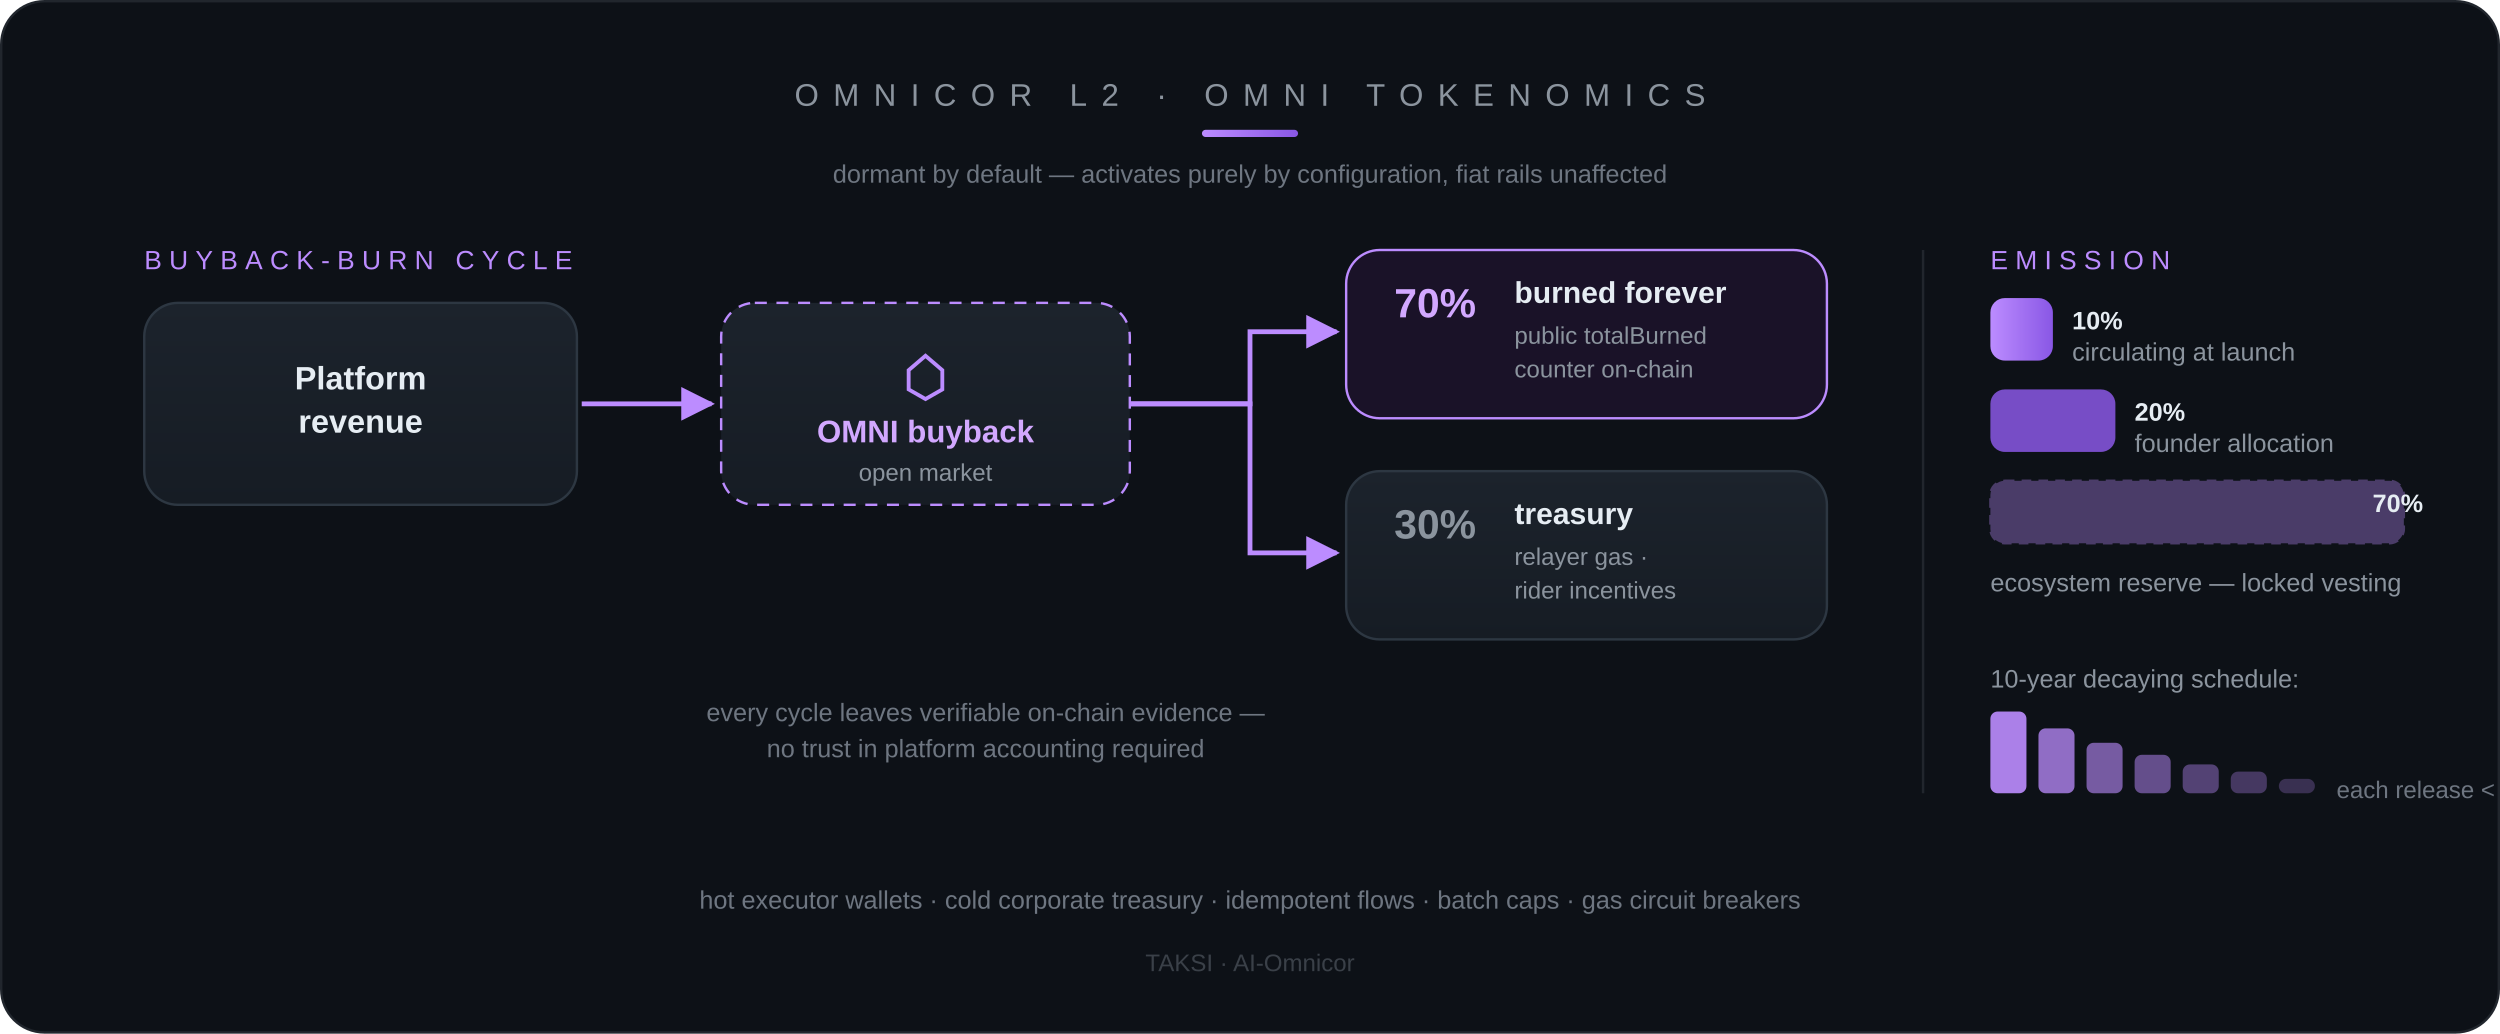
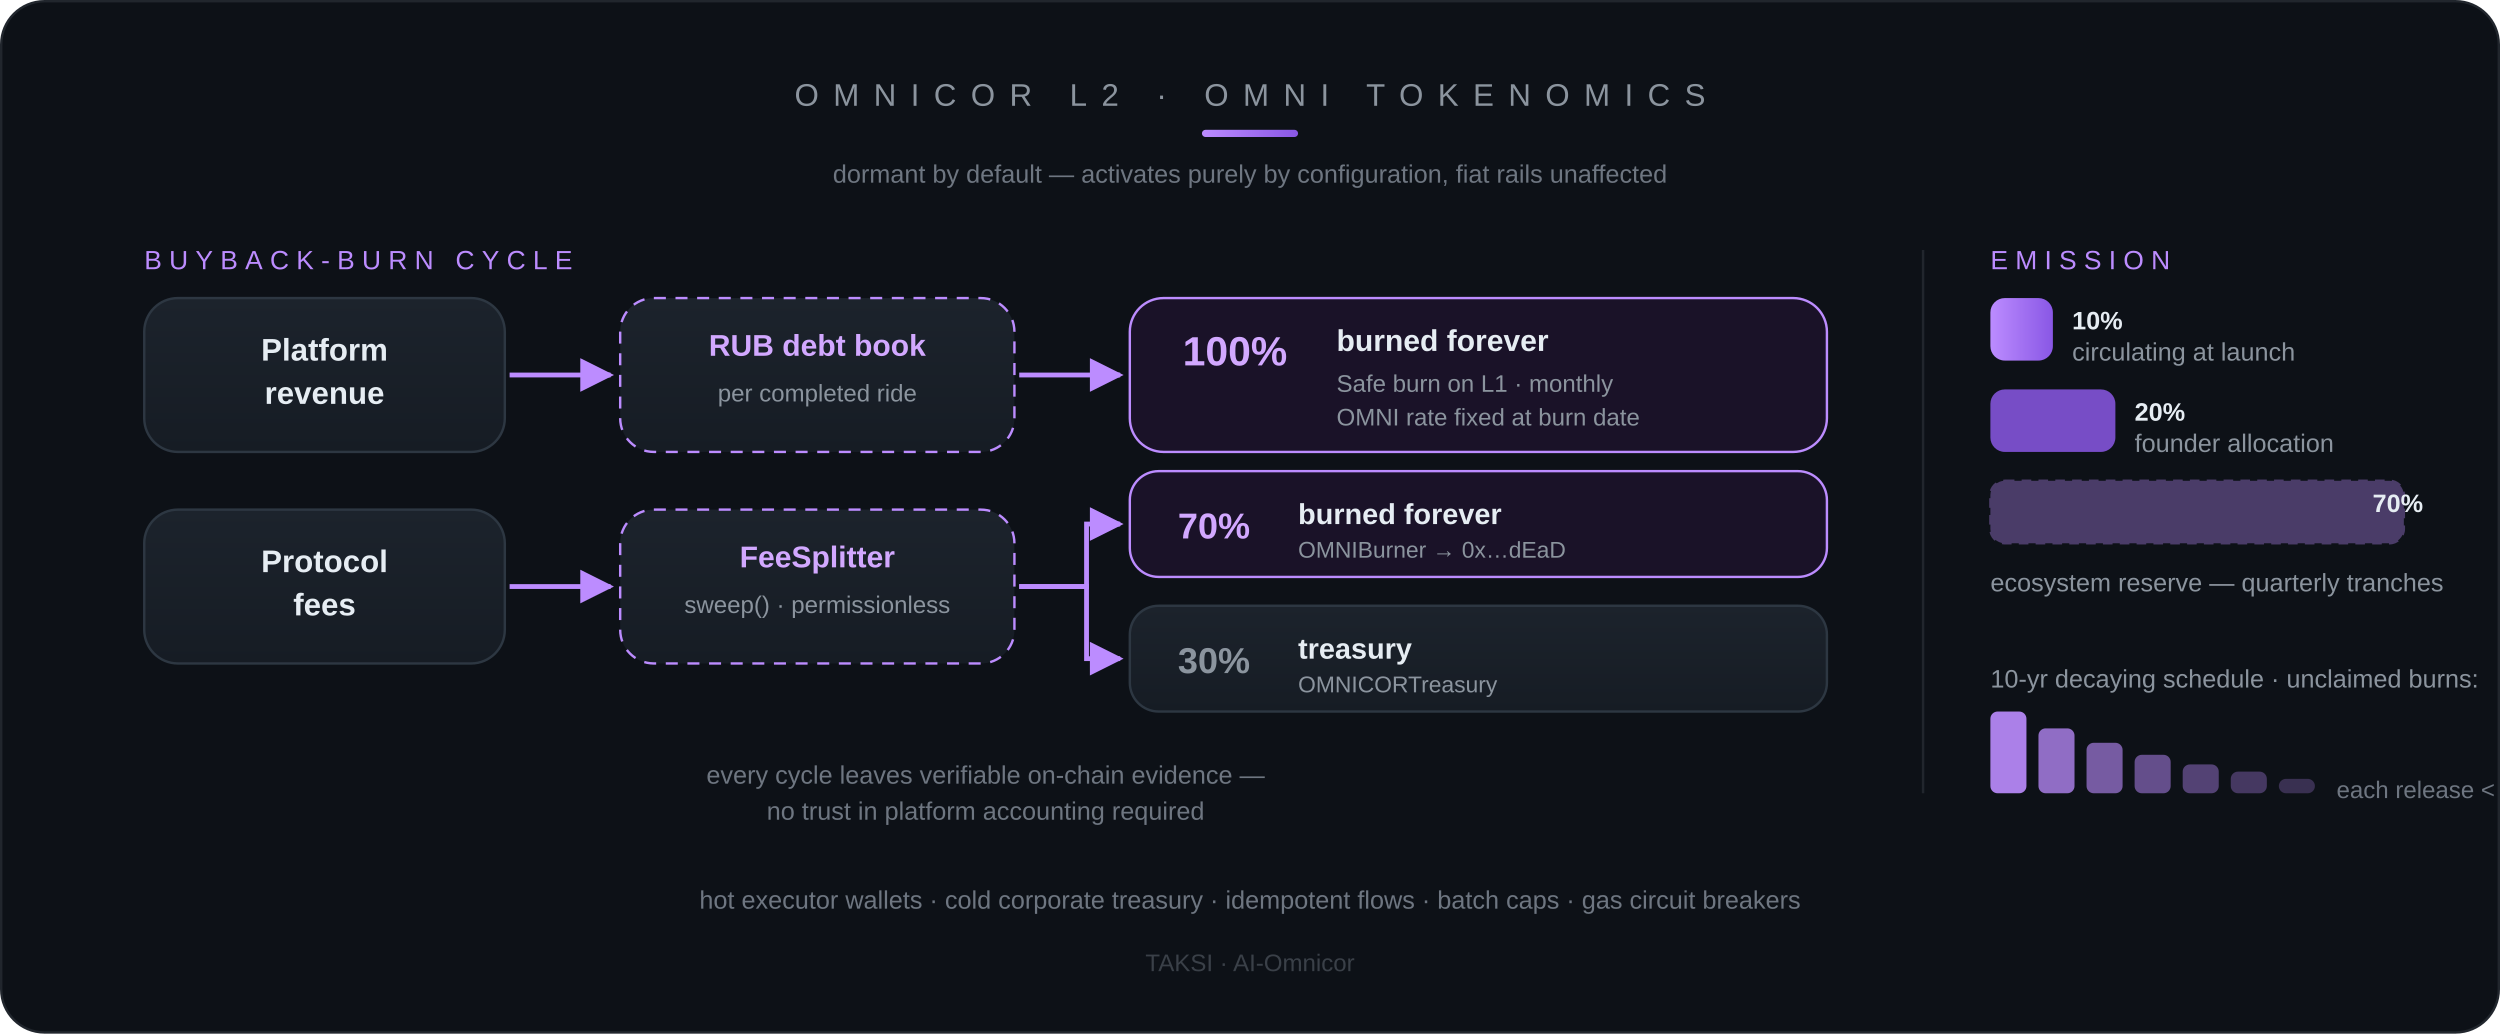
<svg xmlns="http://www.w3.org/2000/svg" width="1040" height="430" viewBox="0 0 1040 430" font-family="'Segoe UI', 'Helvetica Neue', Arial, sans-serif">
  <defs>
    <linearGradient id="ocCard" x1="0" y1="0" x2="0" y2="1">
      <stop offset="0" stop-color="#1C232C" />
      <stop offset="1" stop-color="#161C24" />
    </linearGradient>
    <linearGradient id="ocViolet" x1="0" y1="0" x2="1" y2="0">
      <stop offset="0" stop-color="#BC8CFF" />
      <stop offset="1" stop-color="#8957E5" />
    </linearGradient>
    <linearGradient id="ocGreen" x1="0" y1="0" x2="1" y2="0">
      <stop offset="0" stop-color="#2BD46B" />
      <stop offset="1" stop-color="#17A75A" />
    </linearGradient>
    <marker id="ocArrV" viewBox="0 0 10 10" refX="9" refY="5" markerWidth="7" markerHeight="7" orient="auto">
      <path d="M0,0 L10,5 L0,10 Z" fill="#BC8CFF" />
    </marker>
  </defs>
  <rect x="0.5" y="0.5" width="1039" height="429" rx="18" fill="#0D1117" stroke="#21262D" />
  <text x="520" y="44" text-anchor="middle" font-size="13" letter-spacing="6" fill="#8B949E">OMNICOR L2 · OMNI TOKENOMICS</text>
  <rect x="500" y="54" width="40" height="3" rx="1.5" fill="url(#ocViolet)" />
  <text x="520" y="76" text-anchor="middle" font-size="10.5" fill="#6E7681">dormant by default — activates purely by configuration, fiat rails unaffected</text>
  <text x="60" y="112" font-size="11" letter-spacing="3" fill="#BC8CFF">BUYBACK-BURN CYCLE</text>
  <g>
-     <rect x="60" y="126" width="180" height="84" rx="14" fill="url(#ocCard)" stroke="#2D3742" />
-     <text x="150" y="162" text-anchor="middle" font-size="13.5" font-weight="600" fill="#E6EDF3">Platform</text>
-     <text x="150" y="180" text-anchor="middle" font-size="13.5" font-weight="600" fill="#E6EDF3">revenue</text>
+     <rect x="60" y="124" width="150" height="64" rx="14" fill="url(#ocCard)" stroke="#2D3742" />
+     <text x="135" y="150" text-anchor="middle" font-size="13" font-weight="600" fill="#E6EDF3">Platform</text>
+     <text x="135" y="168" text-anchor="middle" font-size="13" font-weight="600" fill="#E6EDF3">revenue</text>
+   </g>
+   <line x1="212" y1="156" x2="254" y2="156" stroke="#BC8CFF" stroke-width="2" marker-end="url(#ocArrV)" />
+   <g>
+     <rect x="258" y="124" width="164" height="64" rx="14" fill="url(#ocCard)" stroke="#BC8CFF" stroke-dasharray="5 4" />
+     <text x="340" y="148" text-anchor="middle" font-size="12.5" font-weight="600" fill="#D2A8FF">RUB debt book</text>
+     <text x="340" y="167" text-anchor="middle" font-size="10" fill="#8B949E">per completed ride</text>
+   </g>
+   <line x1="424" y1="156" x2="466" y2="156" stroke="#BC8CFF" stroke-width="2" marker-end="url(#ocArrV)" />
+   <g>
+     <rect x="470" y="124" width="290" height="64" rx="14" fill="#1A1228" stroke="#BC8CFF" />
+     <text x="492" y="152" font-size="17" font-weight="700" fill="#D2A8FF">100%</text>
+     <text x="556" y="146" font-size="12.5" font-weight="600" fill="#E6EDF3">burned forever</text>
+     <text x="556" y="163" font-size="10" fill="#8B949E">Safe burn on L1 · monthly</text>
+     <text x="556" y="177" font-size="10" fill="#8B949E">OMNI rate fixed at burn date</text>
  </g>
  <g>
-     <line x1="242" y1="168" x2="296" y2="168" stroke="#BC8CFF" stroke-width="2" marker-end="url(#ocArrV)" />
-     <rect x="300" y="126" width="170" height="84" rx="14" fill="url(#ocCard)" stroke="#BC8CFF" stroke-dasharray="5 4" />
-     <path d="M385 148 L392 154 L392 162 L385 166 L378 162 L378 154 Z" fill="none" stroke="#BC8CFF" stroke-width="1.6" />
-     <text x="385" y="184" text-anchor="middle" font-size="13" font-weight="600" fill="#D2A8FF">OMNI buyback</text>
-     <text x="385" y="200" text-anchor="middle" font-size="10" fill="#8B949E">open market</text>
+     <rect x="60" y="212" width="150" height="64" rx="14" fill="url(#ocCard)" stroke="#2D3742" />
+     <text x="135" y="238" text-anchor="middle" font-size="13" font-weight="600" fill="#E6EDF3">Protocol</text>
+     <text x="135" y="256" text-anchor="middle" font-size="13" font-weight="600" fill="#E6EDF3">fees</text>
  </g>
-   <path d="M470 168 L520 168 L520 138 L556 138" fill="none" stroke="#BC8CFF" stroke-width="2" marker-end="url(#ocArrV)" />
-   <path d="M470 168 L520 168 L520 230 L556 230" fill="none" stroke="#BC8CFF" stroke-width="2" marker-end="url(#ocArrV)" />
+   <line x1="212" y1="244" x2="254" y2="244" stroke="#BC8CFF" stroke-width="2" marker-end="url(#ocArrV)" />
  <g>
-     <rect x="560" y="104" width="200" height="70" rx="14" fill="#1A1228" stroke="#BC8CFF" />
-     <text x="580" y="132" font-size="17" font-weight="700" fill="#D2A8FF">70%</text>
-     <text x="630" y="126" font-size="12.5" font-weight="600" fill="#E6EDF3">burned forever</text>
-     <text x="630" y="143" font-size="10" fill="#8B949E">public totalBurned</text>
-     <text x="630" y="157" font-size="10" fill="#8B949E">counter on-chain</text>
+     <rect x="258" y="212" width="164" height="64" rx="14" fill="url(#ocCard)" stroke="#BC8CFF" stroke-dasharray="5 4" />
+     <text x="340" y="236" text-anchor="middle" font-size="12.5" font-weight="600" fill="#D2A8FF">FeeSplitter</text>
+     <text x="340" y="255" text-anchor="middle" font-size="10" fill="#8B949E">sweep() · permissionless</text>
+   </g>
+   <path d="M424 244 L452 244 L452 218 L466 218" fill="none" stroke="#BC8CFF" stroke-width="2" marker-end="url(#ocArrV)" />
+   <path d="M424 244 L452 244 L452 274 L466 274" fill="none" stroke="#BC8CFF" stroke-width="2" marker-end="url(#ocArrV)" />
+   <g>
+     <rect x="470" y="196" width="290" height="44" rx="12" fill="#1A1228" stroke="#BC8CFF" />
+     <text x="490" y="224" font-size="15" font-weight="700" fill="#D2A8FF">70%</text>
+     <text x="540" y="218" font-size="12" font-weight="600" fill="#E6EDF3">burned forever</text>
+     <text x="540" y="232" font-size="9.5" fill="#8B949E">OMNIBurner → 0x…dEaD</text>
  </g>
  <g>
-     <rect x="560" y="196" width="200" height="70" rx="14" fill="url(#ocCard)" stroke="#2D3742" />
-     <text x="580" y="224" font-size="17" font-weight="700" fill="#8B949E">30%</text>
-     <text x="630" y="218" font-size="12.5" font-weight="600" fill="#E6EDF3">treasury</text>
-     <text x="630" y="235" font-size="10" fill="#8B949E">relayer gas ·</text>
-     <text x="630" y="249" font-size="10" fill="#8B949E">rider incentives</text>
+     <rect x="470" y="252" width="290" height="44" rx="12" fill="url(#ocCard)" stroke="#2D3742" />
+     <text x="490" y="280" font-size="15" font-weight="700" fill="#8B949E">30%</text>
+     <text x="540" y="274" font-size="12" font-weight="600" fill="#E6EDF3">treasury</text>
+     <text x="540" y="288" font-size="9.5" fill="#8B949E">OMNICORTreasury</text>
  </g>
-   <text x="410" y="300" text-anchor="middle" font-size="10.5" fill="#6E7681">every cycle leaves verifiable on-chain evidence —</text>
-   <text x="410" y="315" text-anchor="middle" font-size="10.5" fill="#6E7681">no trust in platform accounting required</text>
+   <text x="410" y="326" text-anchor="middle" font-size="10.5" fill="#6E7681">every cycle leaves verifiable on-chain evidence —</text>
+   <text x="410" y="341" text-anchor="middle" font-size="10.5" fill="#6E7681">no trust in platform accounting required</text>
  <line x1="800" y1="104" x2="800" y2="330" stroke="#21262D" />
  <text x="828" y="112" font-size="11" letter-spacing="3" fill="#BC8CFF">EMISSION</text>
  <g font-size="10.5">
    <rect x="828" y="124" width="26" height="26" rx="6" fill="url(#ocViolet)" />
    <text x="862" y="137" fill="#E6EDF3" font-weight="600">10%</text>
    <text x="862" y="150" fill="#8B949E">circulating at launch</text>
    <rect x="828" y="162" width="52" height="26" rx="6" fill="#8957E5" opacity="0.85" />
    <text x="888" y="175" fill="#E6EDF3" font-weight="600">20%</text>
    <text x="888" y="188" fill="#8B949E">founder allocation</text>
    <rect x="828" y="200" width="172" height="26" rx="6" fill="#BC8CFF" opacity="0.35" stroke="#BC8CFF" stroke-dasharray="4 3" />
    <text x="1008" y="213" text-anchor="end" fill="#E6EDF3" font-weight="600">70%</text>
-     <text x="828" y="246" fill="#8B949E">ecosystem reserve — locked vesting</text>
+     <text x="828" y="246" fill="#8B949E">ecosystem reserve — quarterly tranches</text>
  </g>
  <g>
-     <text x="828" y="286" font-size="10.5" fill="#8B949E">10-year decaying schedule:</text>
+     <text x="828" y="286" font-size="10.5" fill="#8B949E">10-yr decaying schedule · unclaimed burns:</text>
    <rect x="828" y="296" width="15" height="34" rx="3" fill="#BC8CFF" opacity="0.9" />
    <rect x="848" y="303" width="15" height="27" rx="3" fill="#BC8CFF" opacity="0.75" />
    <rect x="868" y="309" width="15" height="21" rx="3" fill="#BC8CFF" opacity="0.6" />
    <rect x="888" y="314" width="15" height="16" rx="3" fill="#BC8CFF" opacity="0.5" />
    <rect x="908" y="318" width="15" height="12" rx="3" fill="#BC8CFF" opacity="0.4" />
    <rect x="928" y="321" width="15" height="9" rx="3" fill="#BC8CFF" opacity="0.32" />
    <rect x="948" y="324" width="15" height="6" rx="3" fill="#BC8CFF" opacity="0.25" />
    <text x="972" y="332" font-size="10" fill="#6E7681">each release &lt; previous</text>
  </g>
  <text x="520" y="378" text-anchor="middle" font-size="10.5" fill="#6E7681">hot executor wallets · cold corporate treasury · idempotent flows · batch caps · gas circuit breakers</text>
  <text x="520" y="404" text-anchor="middle" font-size="10" fill="#3A4048">TAKSI · AI-Omnicor</text>
</svg>
